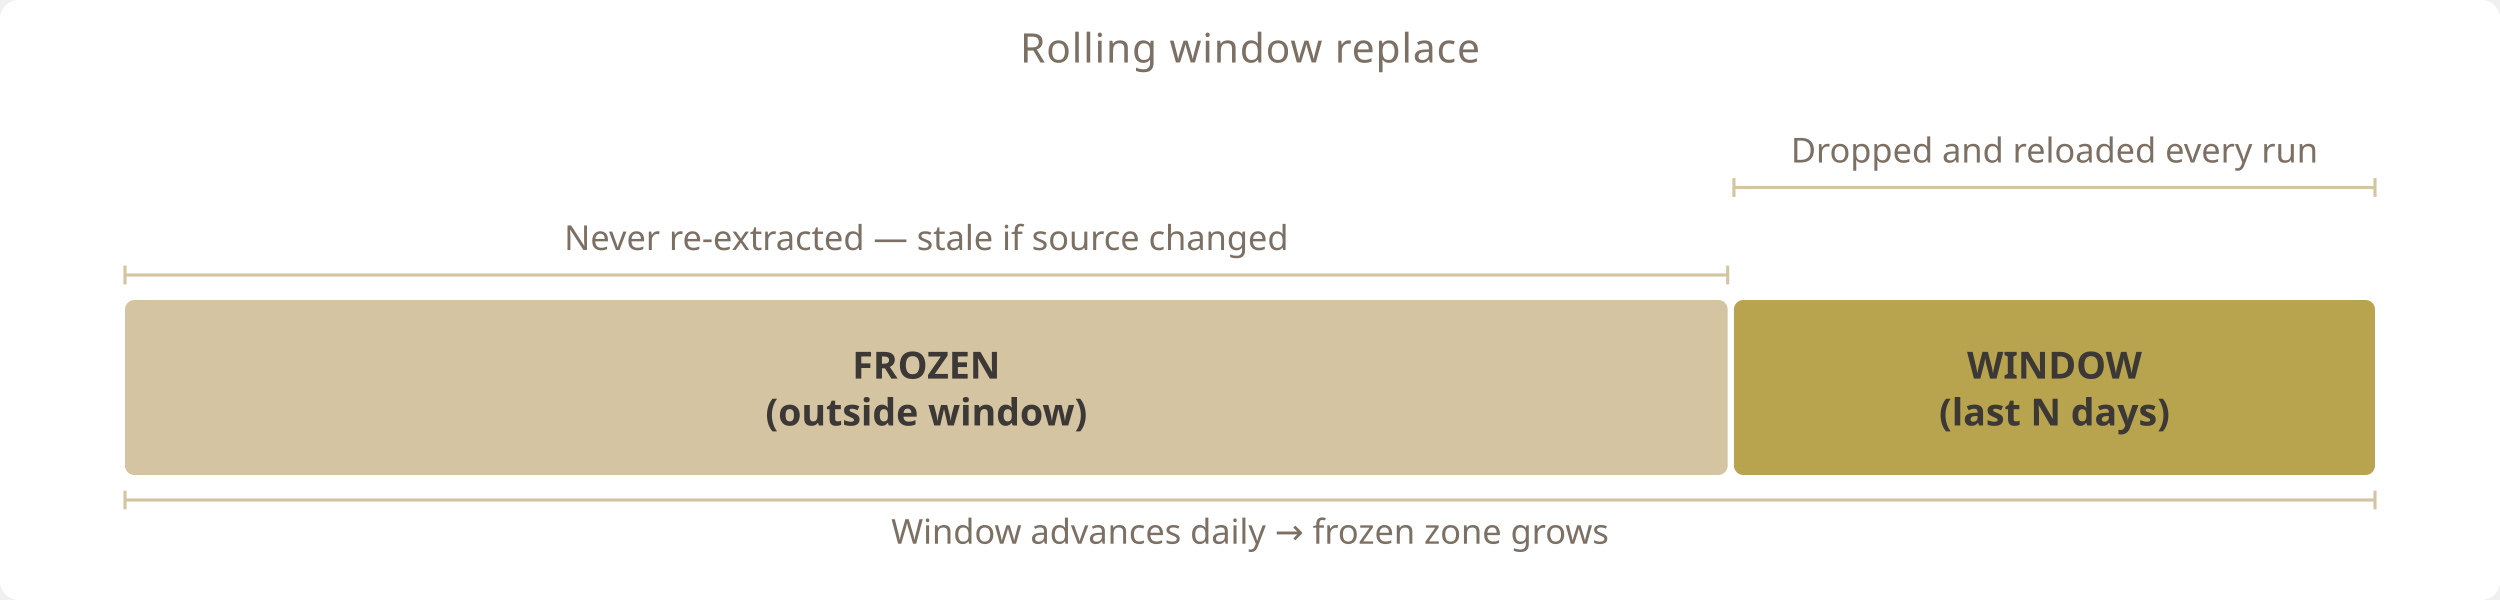
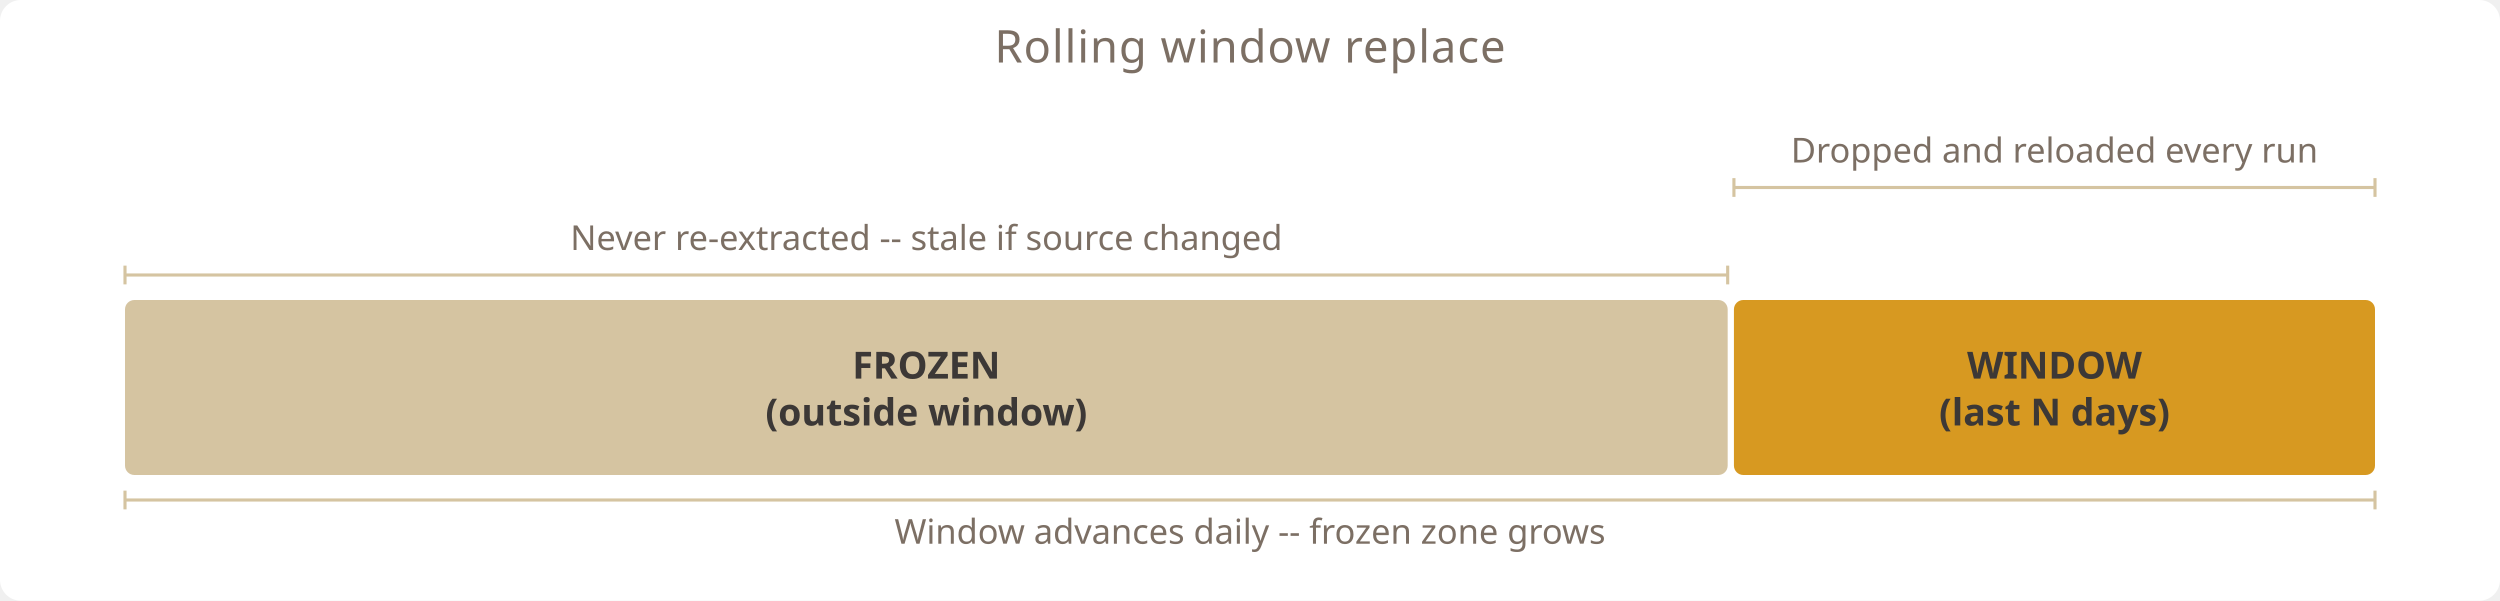
- <svg xmlns="http://www.w3.org/2000/svg" width="800" height="192" viewBox="0 0 800 192">
-   <rect x="0" y="0" width="800" height="192" fill="#ffffff" rx="6" />
-   <text x="400" y="20" text-anchor="middle" fill="#7c6f64" font-family="'Segoe UI', system-ui, sans-serif" font-size="13" letter-spacing="0.3">Rolling window replace</text>
-   <rect x="40" y="96" width="512.857" height="56" fill="#d5c4a1" rx="3" />
-   <text x="296.429" y="116.5" text-anchor="middle" dominant-baseline="central" fill="#3c3836" font-family="'Segoe UI', system-ui, sans-serif" font-size="12" font-weight="600">FROZEN</text>
-   <text x="296.429" y="131.5" text-anchor="middle" dominant-baseline="central" fill="#3c3836" font-family="'Segoe UI', system-ui, sans-serif" font-size="12" font-weight="600">(outside window)</text>
-   <rect x="554.857" y="96" width="205.143" height="56" fill="#b8a44e" rx="3" />
-   <text x="657.429" y="116.5" text-anchor="middle" dominant-baseline="central" fill="#3c3836" font-family="'Segoe UI', system-ui, sans-serif" font-size="12" font-weight="600">WINDOW</text>
-   <text x="657.429" y="131.5" text-anchor="middle" dominant-baseline="central" fill="#3c3836" font-family="'Segoe UI', system-ui, sans-serif" font-size="12" font-weight="600">(last N days)</text>
-   <line x1="40" y1="88" x2="552.857" y2="88" stroke="#d5c4a1" stroke-width="1" />
-   <line x1="40" y1="85" x2="40" y2="91" stroke="#d5c4a1" stroke-width="1" />
-   <line x1="552.857" y1="85" x2="552.857" y2="91" stroke="#d5c4a1" stroke-width="1" />
-   <text x="296.429" y="80" text-anchor="middle" fill="#7c6f64" font-family="'Segoe UI', system-ui, sans-serif" font-size="11">Never re-extracted — stale if source changed</text>
-   <line x1="554.857" y1="60" x2="760" y2="60" stroke="#d5c4a1" stroke-width="1" />
-   <line x1="554.857" y1="57" x2="554.857" y2="63" stroke="#d5c4a1" stroke-width="1" />
-   <line x1="760" y1="57" x2="760" y2="63" stroke="#d5c4a1" stroke-width="1" />
-   <text x="657.429" y="52" text-anchor="middle" fill="#7c6f64" font-family="'Segoe UI', system-ui, sans-serif" font-size="11">Dropped and reloaded every run</text>
-   <line x1="40" y1="160" x2="760" y2="160" stroke="#d5c4a1" stroke-width="1" />
-   <line x1="40" y1="157" x2="40" y2="163" stroke="#d5c4a1" stroke-width="1" />
-   <line x1="760" y1="157" x2="760" y2="163" stroke="#d5c4a1" stroke-width="1" />
-   <text x="400" y="174" text-anchor="middle" fill="#7c6f64" font-family="'Segoe UI', system-ui, sans-serif" font-size="11">Window advances daily → frozen zone grows</text>
+ <svg xmlns="http://www.w3.org/2000/svg" width="720" height="173" viewBox="0 0 720 173">
+   <rect x="0" y="0" width="720" height="173" fill="#ffffff" rx="6" />
+   <text x="360" y="18" text-anchor="middle" fill="#7c6f64" font-family="'Segoe UI', system-ui, sans-serif" font-size="13" letter-spacing="0.3">Rolling window replace</text>
+   <g transform="scale(0.9)">
+     <rect x="40" y="96" width="512.857" height="56" fill="#d5c4a1" rx="3" />
+     <text x="296.429" y="116.5" text-anchor="middle" dominant-baseline="central" fill="#3c3836" font-family="'Segoe UI', system-ui, sans-serif" font-size="12" font-weight="600">FROZEN</text>
+     <text x="296.429" y="131.5" text-anchor="middle" dominant-baseline="central" fill="#3c3836" font-family="'Segoe UI', system-ui, sans-serif" font-size="12" font-weight="600">(outside window)</text>
+     <rect x="554.857" y="96" width="205.143" height="56" fill="#d79921" rx="3" />
+     <text x="657.429" y="116.5" text-anchor="middle" dominant-baseline="central" fill="#3c3836" font-family="'Segoe UI', system-ui, sans-serif" font-size="12" font-weight="600">WINDOW</text>
+     <text x="657.429" y="131.5" text-anchor="middle" dominant-baseline="central" fill="#3c3836" font-family="'Segoe UI', system-ui, sans-serif" font-size="12" font-weight="600">(last N days)</text>
+     <line x1="40" y1="88" x2="552.857" y2="88" stroke="#d5c4a1" stroke-width="1" />
+     <line x1="40" y1="85" x2="40" y2="91" stroke="#d5c4a1" stroke-width="1" />
+     <line x1="552.857" y1="85" x2="552.857" y2="91" stroke="#d5c4a1" stroke-width="1" />
+     <text x="296.429" y="80" text-anchor="middle" fill="#7c6f64" font-family="'Segoe UI', system-ui, sans-serif" font-size="11">Never re-extracted -- stale if source changed</text>
+     <line x1="554.857" y1="60" x2="760" y2="60" stroke="#d5c4a1" stroke-width="1" />
+     <line x1="554.857" y1="57" x2="554.857" y2="63" stroke="#d5c4a1" stroke-width="1" />
+     <line x1="760" y1="57" x2="760" y2="63" stroke="#d5c4a1" stroke-width="1" />
+     <text x="657.429" y="52" text-anchor="middle" fill="#7c6f64" font-family="'Segoe UI', system-ui, sans-serif" font-size="11">Dropped and reloaded every run</text>
+     <line x1="40" y1="160" x2="760" y2="160" stroke="#d5c4a1" stroke-width="1" />
+     <line x1="40" y1="157" x2="40" y2="163" stroke="#d5c4a1" stroke-width="1" />
+     <line x1="760" y1="157" x2="760" y2="163" stroke="#d5c4a1" stroke-width="1" />
+     <text x="400" y="174" text-anchor="middle" fill="#7c6f64" font-family="'Segoe UI', system-ui, sans-serif" font-size="11">Window advances daily -- frozen zone grows</text>
+   </g>
</svg>
